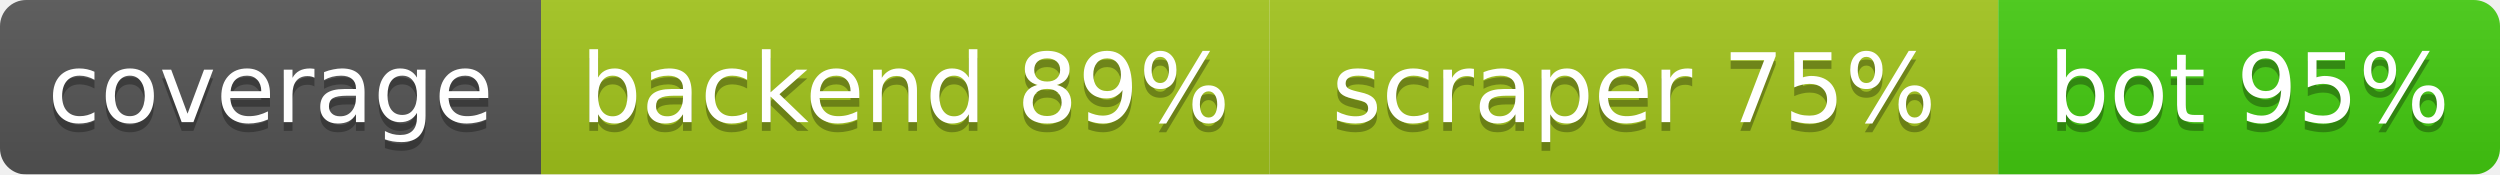
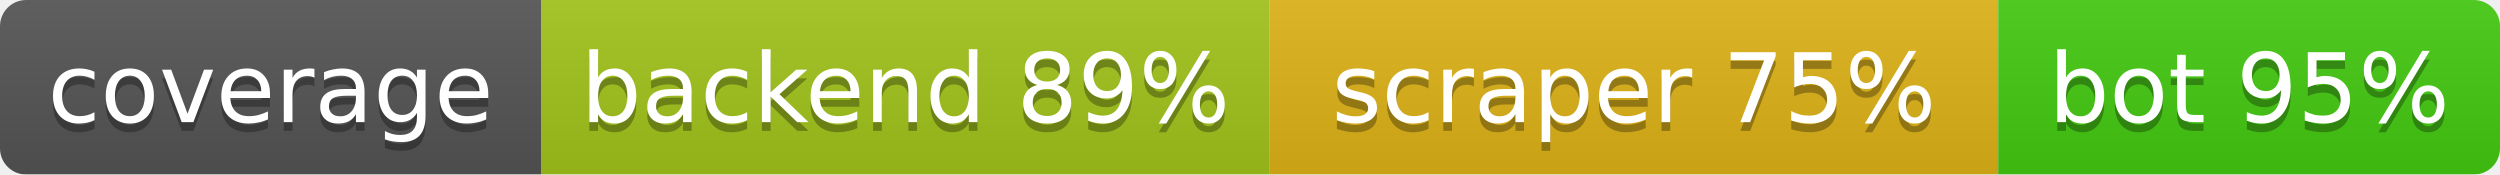
<svg xmlns="http://www.w3.org/2000/svg" width="286.5" height="20">
  <linearGradient id="b" x2="0" y2="100%">
    <stop offset="0" stop-color="#bbb" stop-opacity=".1" />
    <stop offset="1" stop-opacity=".1" />
  </linearGradient>
  <mask id="a">
    <rect width="286.5" height="20" rx="3" fill="#fff" />
  </mask>
  <g mask="url(#a)">
    <rect width="62.0" height="20" fill="#555" />
    <rect x="62.0" width="83.5" height="20" fill="#a3c51c" />
-     <rect x="145.5" width="83.5" height="20" fill="#a3c51c" />
+     <rect x="145.5" width="83.5" height="20" fill="#dfb317" />
    <rect x="229.0" width="57.5" height="20" fill="#4c1" />
    <rect width="286.5" height="20" fill="url(#b)" />
  </g>
  <g fill="#fff" text-anchor="middle" font-family="DejaVu Sans,Verdana,Geneva,sans-serif" font-size="11">
    <text x="31.0" y="15" fill="#010101" fill-opacity=".3">coverage</text>
    <text x="31.0" y="14">coverage</text>
    <text x="103.75" y="15" fill="#010101" fill-opacity=".3">backend 89%</text>
    <text x="103.75" y="14">backend 89%</text>
    <text x="187.25" y="15" fill="#010101" fill-opacity=".3">scraper 75%</text>
    <text x="187.25" y="14">scraper 75%</text>
    <text x="257.75" y="15" fill="#010101" fill-opacity=".3">bot 95%</text>
    <text x="257.75" y="14">bot 95%</text>
  </g>
</svg>
